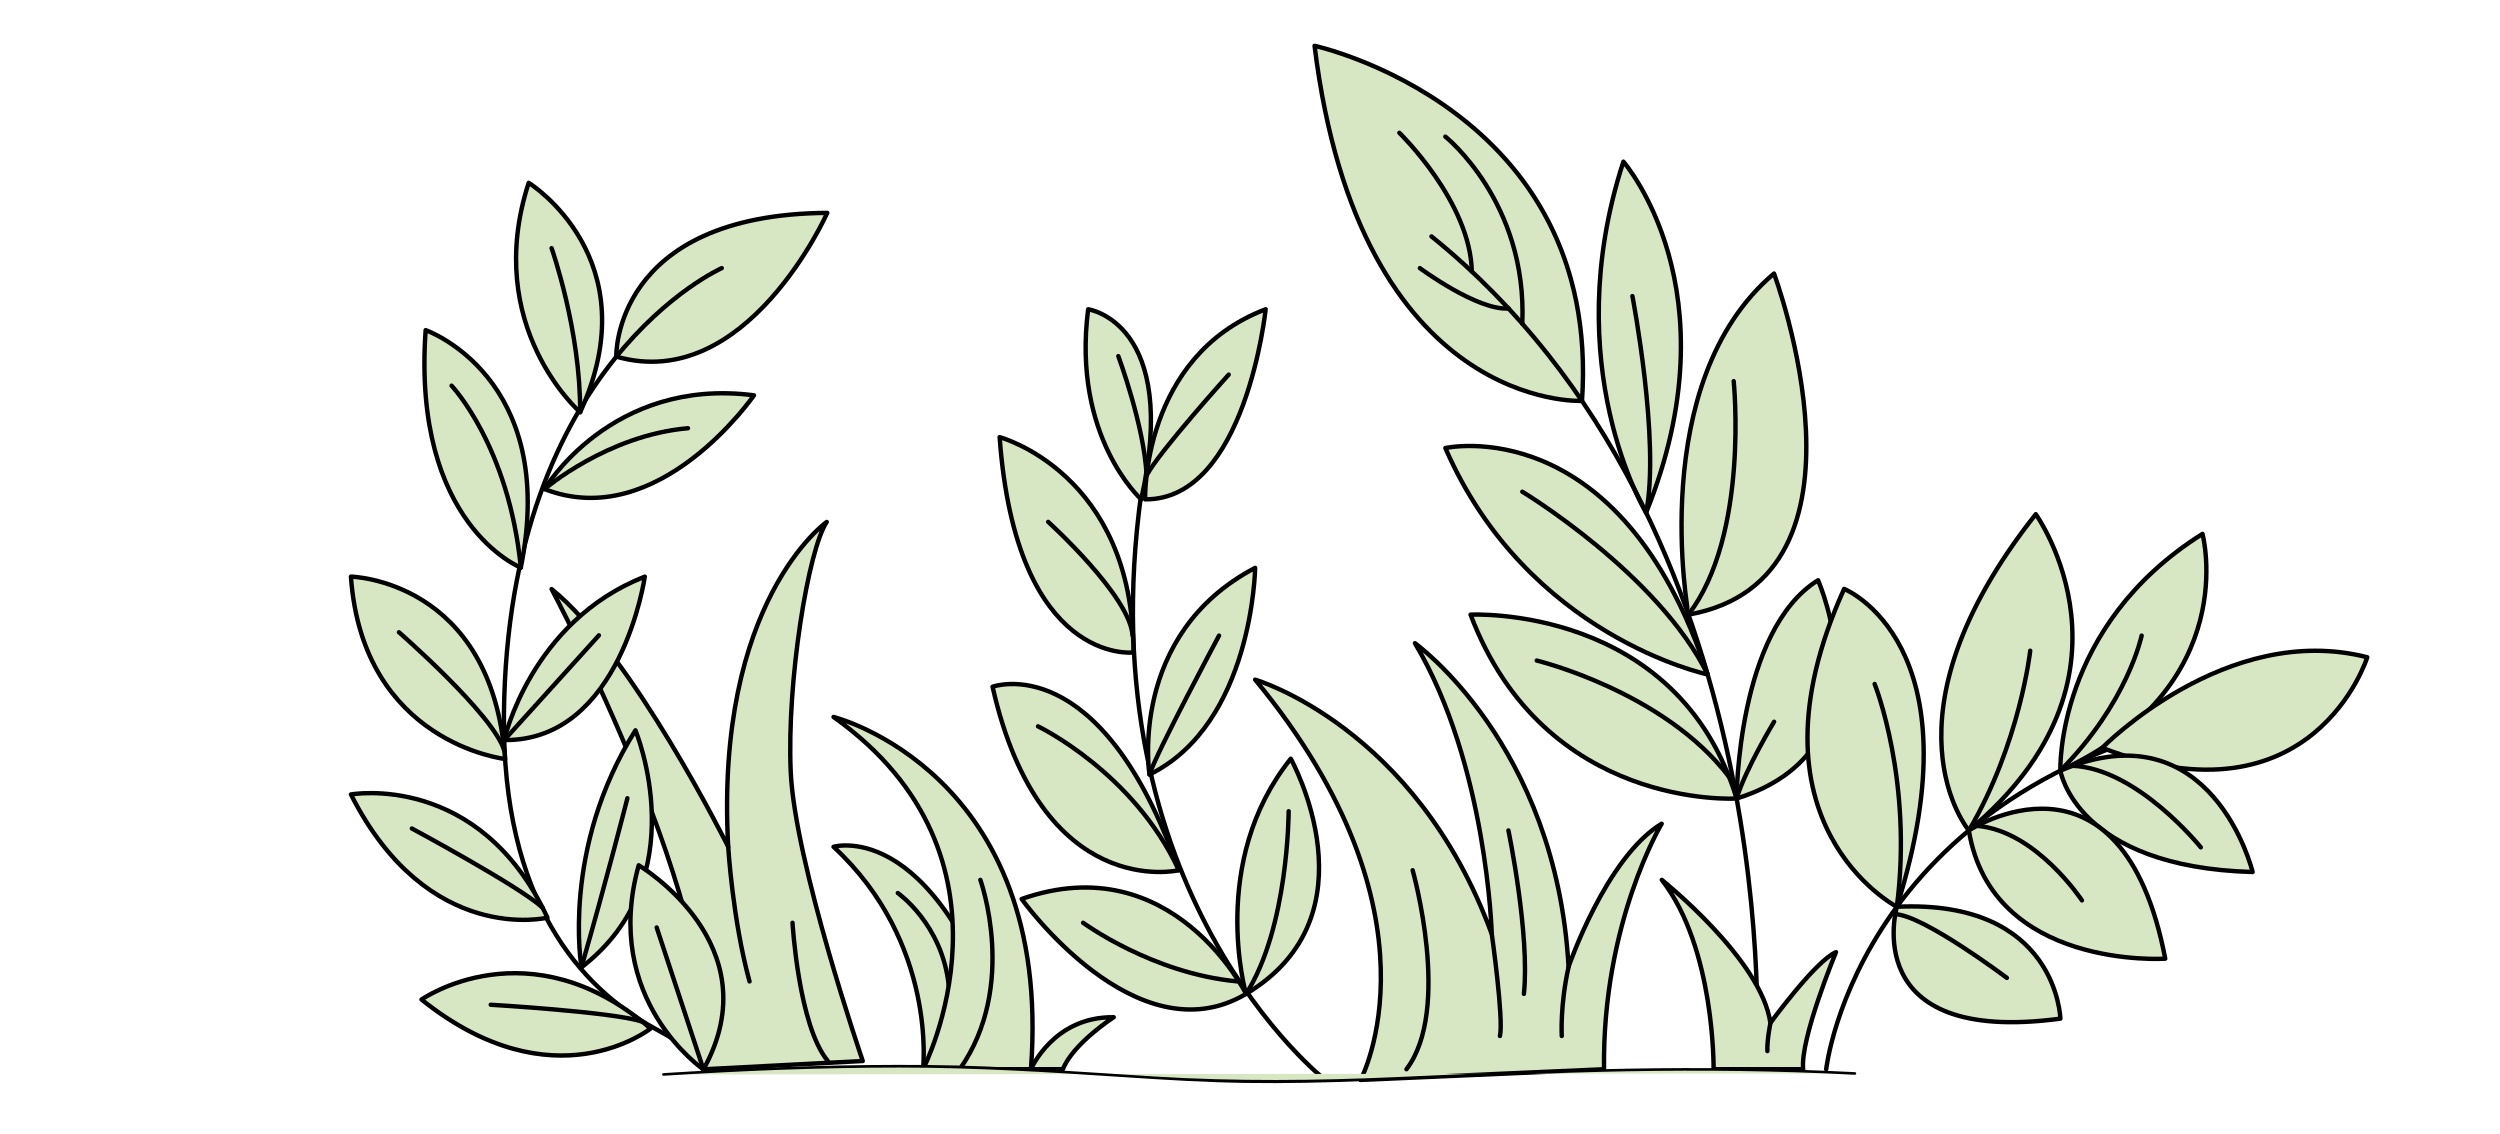
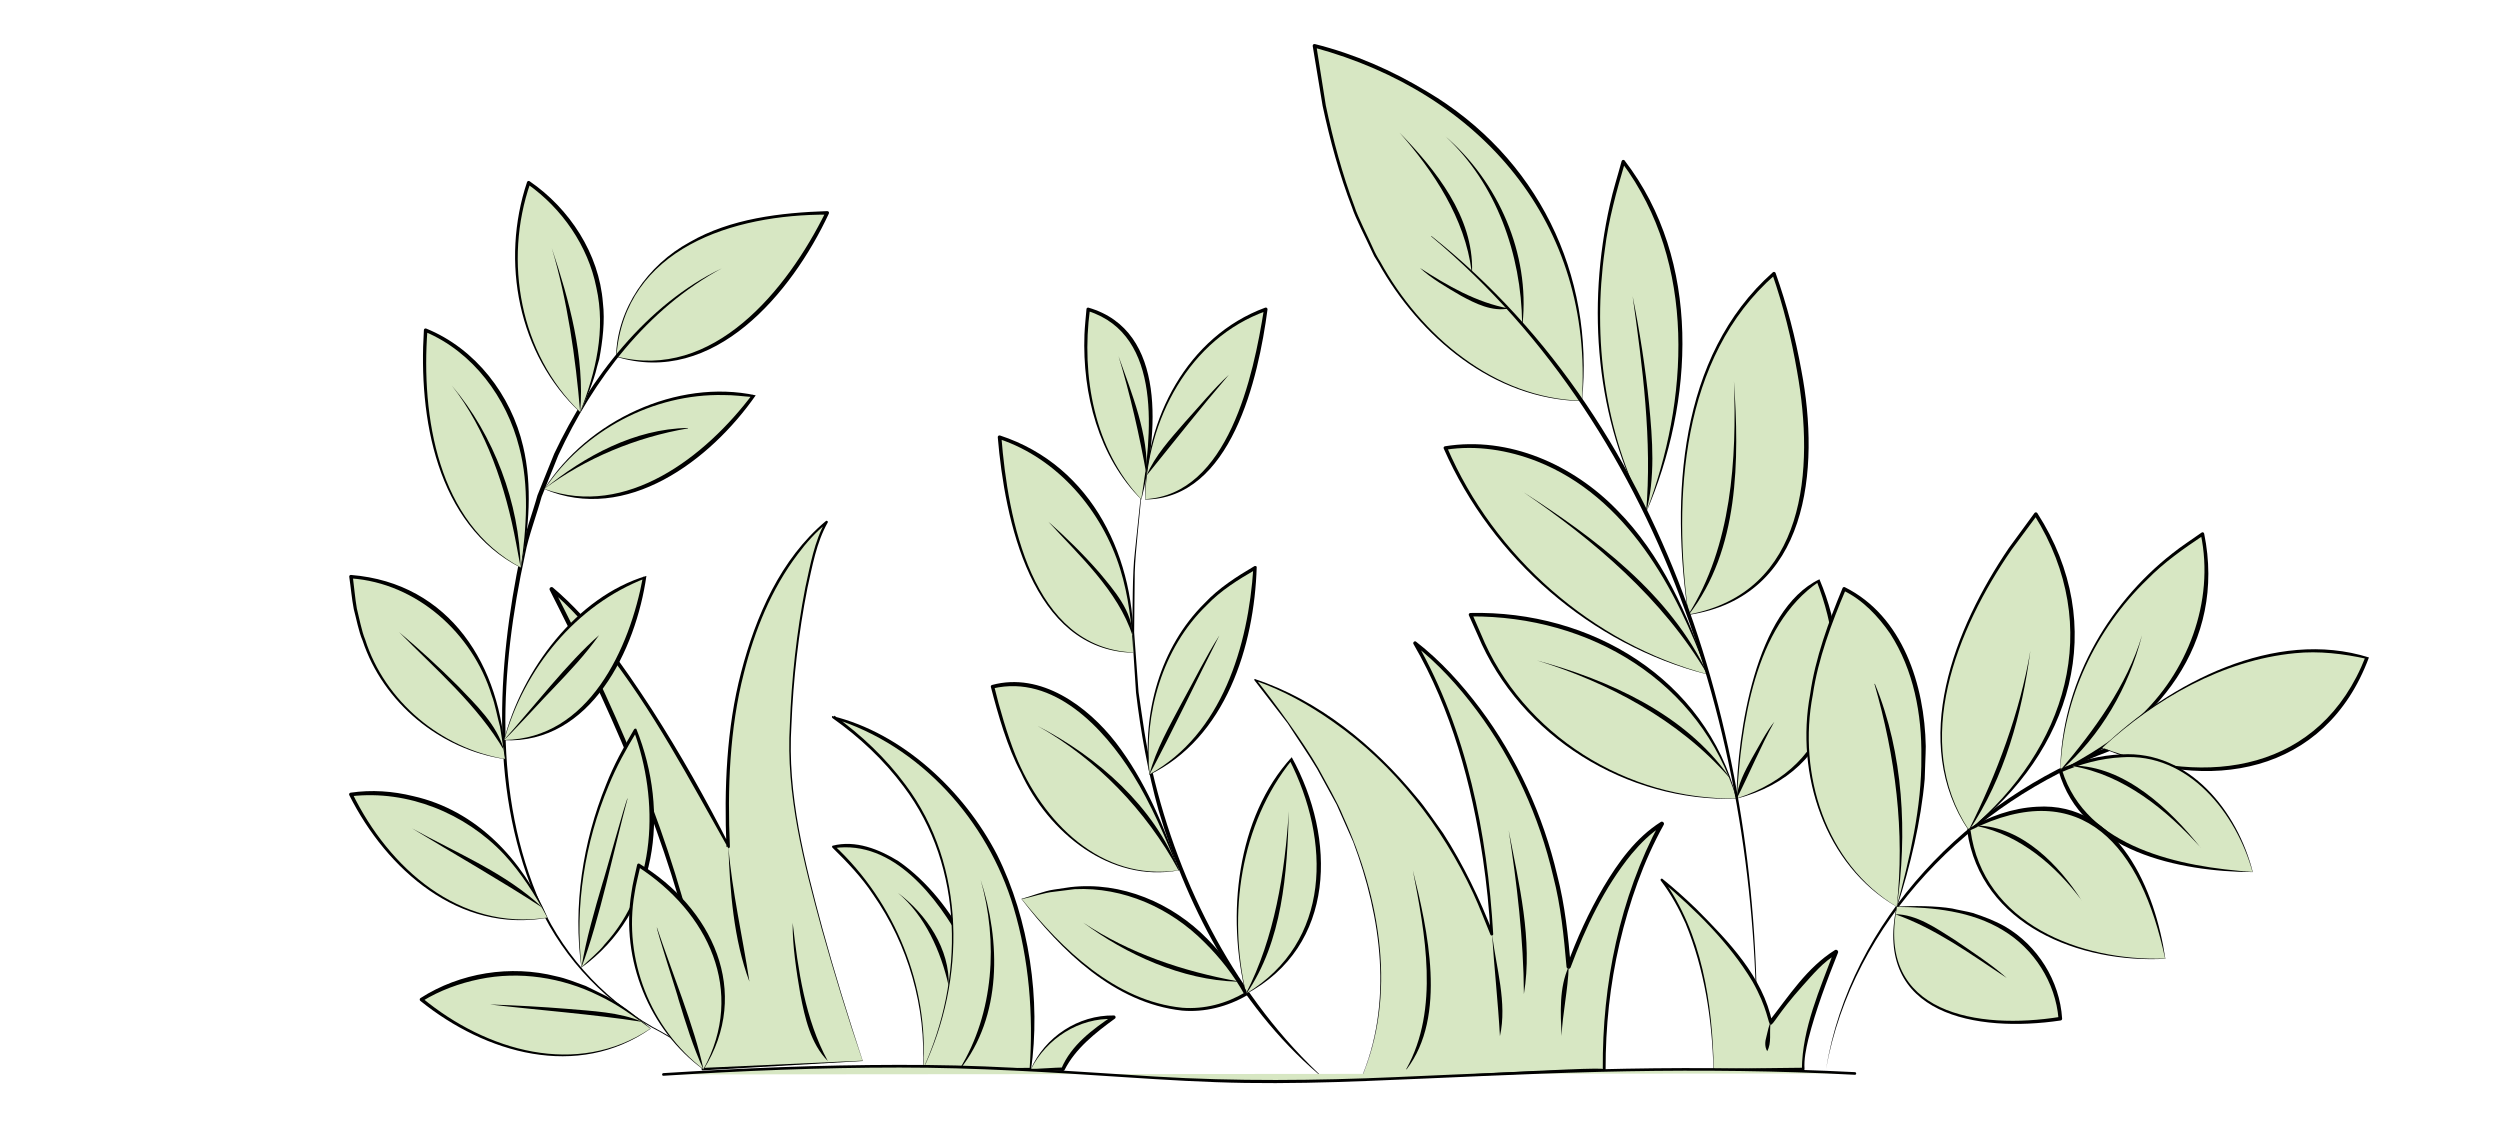
<svg xmlns="http://www.w3.org/2000/svg" id="Layer_1" data-name="Layer 1" viewBox="0 0 282.68 128.18">
  <defs>
    <style>
      .cls-1 {
-         fill: none;
-       }
- 
-       .cls-1, .cls-2 {
-         stroke: #000;
-         stroke-linecap: round;
-         stroke-linejoin: round;
-         stroke-width: .5px;
-       }
- 
-       .cls-2, .cls-3 {
        fill: #d7e7c3;
      }
    </style>
  </defs>
  <g>
-     <path class="cls-2" d="M104.37,120.9s1.64-14.27-10.12-25.15c0,0,12.38-3.68,20.4,25.15h-10.28Z" />
-     <path class="cls-2" d="M101.52,100.98s5.05,3.53,5.76,10.49" />
-     <path class="cls-2" d="M97.55,119.96s-7.68-22.41-8.14-32.68c-.46-10.28,2-25.2,4.07-28.26,0,0-12.68,8.92-11.14,36.73,0,0-10.83-21.8-19.97-29.14,0,0,19.93,37.35,17.1,54.3l18.08-.94Z" />
-     <path class="cls-2" d="M89.61,104.34s.68,11.64,3.98,15.61" />
-     <path class="cls-2" d="M69.68,40.32s-.41-16.08,23.86-16.25c0,0-9.11,20.5-23.86,16.25Z" />
-     <path class="cls-1" d="M79.47,120.9s1.96-.56-5.44-4.61c-8.39-4.6-17.28-14.45-17.05-35.56.43-39.74,24.63-50.41,24.63-50.41" />
-     <path class="cls-2" d="M65.6,46.61s-11.11-9.67-5.82-25.94c0,0,13.79,8.54,5.82,25.94Z" />
-     <path class="cls-2" d="M61.57,55.3s7.52-12.69,23.68-10.6c0,0-10.77,15.63-23.68,10.6Z" />
-     <path class="cls-2" d="M58.89,64.18s-12.33-4.85-10.76-26.85c0,0,15.09,5.27,10.76,26.85Z" />
-     <path class="cls-2" d="M57.01,83.68s2.97-13.4,15.9-18.48c0,0-2.67,18.63-15.9,18.48Z" />
-     <path class="cls-2" d="M57.11,85.82s-16.1-1.8-17.43-20.62c0,0,15.91.34,17.43,20.62Z" />
-     <path class="cls-2" d="M65.75,109.38s-2.33-13.4,6.1-26.8c0,0,6.97,16.72-6.1,26.8Z" />
-     <path class="cls-2" d="M61.9,103.76s-13.5,3.29-22.22-13.93c0,0,14.54-2.62,22.22,13.93Z" />
-     <path class="cls-2" d="M46.57,93.68s12.2,6.56,14.79,8.96" />
-     <path class="cls-2" d="M73.56,116.3s-10.94,8.7-25.9-3.28c0,0,12.15-8.53,25.9,3.28Z" />
-     <path class="cls-2" d="M55.49,113.61s13.78.81,17.11,1.9" />
-     <path class="cls-2" d="M70.94,90.26s-2.36,9.27-5.2,19.12" />
-     <path class="cls-2" d="M45.11,71.49s10.73,9.35,11.9,13.37" />
-     <line class="cls-2" x1="57.01" y1="83.68" x2="67.72" y2="71.84" />
-     <path class="cls-2" d="M51.06,43.61s6.48,6.8,7.83,20.57" />
-     <path class="cls-2" d="M61.57,55.3s7.1-6.09,16.22-6.88" />
-     <path class="cls-2" d="M62.37,28.06s3.28,9.28,3.23,18.55" />
-     <path class="cls-2" d="M82.34,95.74s.5,8.27,2.41,15.23" />
-     <path class="cls-2" d="M79.54,120.92s-11.56-7.87-7.32-23.08c0,0,15.15,8.95,7.32,23.08Z" />
-     <line class="cls-2" x1="74.25" y1="104.87" x2="79.54" y2="120.92" />
-     <path class="cls-2" d="M104.37,120.9s12.33-23.88-10.12-39.83c0,0,24.87,6.21,22.32,39.83h-12.2Z" />
-     <path class="cls-2" d="M116.57,120.9s2.54-5.97,9.36-5.88c0,0-4.58,2.95-5.75,5.88h-3.62Z" />
-     <path class="cls-2" d="M110.85,99.49s4.31,11.98-2.33,21.41" />
-     <path class="cls-1" d="M129.06,55.7c-6.34,45.28,20.79,66.41,20.79,66.41" />
-     <path class="cls-2" d="M129.04,56.46s-7.86-7.04-6-21.49c0,0,10.44,1.47,6,21.49Z" />
-     <path class="cls-2" d="M129.48,56.46s-.41-16.15,13.63-21.49c0,0-2.25,21.59-13.63,21.49Z" />
-     <path class="cls-2" d="M128.16,73.78s-13.24,1.54-15.13-24.35c0,0,15.13,4.03,15.13,24.35Z" />
-     <path class="cls-2" d="M129.97,87.58s-2.45-15.81,11.95-23.37c0,0-.24,17.62-11.95,23.37Z" />
-     <path class="cls-2" d="M133.29,98.4s-15.54,3.68-21.06-20.75c0,0,12.25-4.48,21.06,20.75Z" />
-     <path class="cls-2" d="M140.89,112.38s-4.29-14.93,5.06-26.59c0,0,9.86,17.69-5.06,26.59Z" />
-     <path class="cls-2" d="M115.52,101.65s12.95,18.11,25.38,10.73c0,0-8.32-16.73-25.38-10.73Z" />
-     <path class="cls-2" d="M126.45,40.27s2.93,7.88,3.2,13.49" />
-     <path class="cls-2" d="M138.93,42.36s-7.88,8.72-9.28,11.4" />
-     <path class="cls-2" d="M118.52,59.01s9.28,8.4,9.54,12.86" />
-     <path class="cls-2" d="M137.84,71.87s-7.07,13.2-7.86,15.7" />
-     <path class="cls-1" d="M117.37,82.13s10.84,5.2,15.92,16.27" />
-     <path class="cls-2" d="M145.71,91.73s0,13.11-4.81,20.64" />
-     <path class="cls-2" d="M122.47,104.34s7.81,5.74,17.45,6.63" />
-     <path class="cls-2" d="M153.84,122.11s10.06-18.66-11.92-45.26c0,0,18.18,5.28,26.76,28.78,0,0-.54-19.22-8.69-32.9,0,0,15.96,11.4,17.37,36.59,0,0,4.23-12.38,10.53-16.18,0,0-6.73,11.21-6.52,27.76l-27.54,1.21Z" />
-     <path class="cls-2" d="M159.73,98.4s4.46,15.75-.7,22.5" />
-     <path class="cls-2" d="M168.68,105.62s1.36,9.6.92,11.52" />
-     <path class="cls-2" d="M170.56,93.9s2.45,11.79,1.75,18.48" />
-     <path class="cls-2" d="M176.59,117.14s-.2-3.51.78-7.83" />
-     <path class="cls-1" d="M206.49,120.9s3.71-33.32,48.22-40.59" />
-     <path class="cls-2" d="M178.88,45.33s-25.14,1.25-30.24-40.15c0,0,32.51,7.08,30.24,40.15Z" />
-     <path class="cls-2" d="M190.92,69.5s-4.87-26.3,9.67-38.57c0,0,12.86,34.53-9.67,38.57Z" />
-     <path class="cls-2" d="M186.13,57.96s-10.09-16.58-2.57-39.68c0,0,12.73,14.52,2.57,39.68Z" />
-     <path class="cls-2" d="M193.08,76.26s-20.38-4.28-29.65-25.6c0,0,19.83-4.44,29.65,25.6Z" />
-     <path class="cls-2" d="M196.36,90.29s-21.7,1.38-30.08-20.79c0,0,23.39-1.19,30.08,20.79Z" />
-     <path class="cls-2" d="M196.36,90.29s.08-19.03,9.21-24.68c0,0,8.49,19.17-9.21,24.68Z" />
-     <path class="cls-2" d="M214.48,102.53s-17.99-9.36-5.96-35.94c0,0,15.34,6.13,5.96,35.94Z" />
-     <path class="cls-2" d="M222.62,93.9s-10.7-12.67,7.57-35.76c0,0,13.23,18.45-7.57,35.76Z" />
-     <path class="cls-2" d="M232.97,87.13s-.56-16.33,16.07-26.76c0,0,4.62,17.21-16.07,26.76Z" />
-     <path class="cls-2" d="M237.7,84.56s14.04-14.34,29.97-10.24c0,0-6.06,19.43-29.97,10.24Z" />
-     <path class="cls-2" d="M254.71,98.6s-4.55-18.79-21.74-11.46c0,0,1.75,10.91,21.74,11.46Z" />
-     <path class="cls-2" d="M244.83,108.4s-19.6,1.29-22.21-14.5c0,0,17.24-11.28,22.21,14.5Z" />
-     <path class="cls-2" d="M214.48,102.53s-4.53,15.73,18.49,12.65c0,0-.33-13.51-18.49-12.65Z" />
-     <path class="cls-2" d="M214.48,102.53c1.85-14.27-2.51-25.19-2.51-25.19" />
-     <path class="cls-2" d="M229.56,73.58s-1.15,10.47-6.93,20.32" />
-     <path class="cls-2" d="M242.16,71.87s-1.57,7.61-9.19,15.26" />
-     <path class="cls-2" d="M226.92,110.57s-9.45-7.1-12.62-7.2" />
-     <path class="cls-2" d="M235.41,101.81s-5.18-7.88-11.87-8.43" />
-     <path class="cls-2" d="M248.85,95.81s-7.17-8.93-14.51-9.22" />
-     <path class="cls-2" d="M173.76,74.69s14.41,3.49,21.76,13.17" />
-     <path class="cls-2" d="M200.6,81.61s-3.25,5.38-4.24,8.69" />
-     <path class="cls-2" d="M172.13,55.6s15.36,9.27,20.95,20.65" />
-     <path class="cls-2" d="M196.03,43.1s1.79,17.38-5.12,26.4" />
-     <path class="cls-2" d="M184.58,33.48s3.16,16.42,1.55,24.48" />
-     <path class="cls-2" d="M158.23,15.02s8.04,7.8,8.19,15.68" />
-     <path class="cls-2" d="M163.43,15.45s9.29,7.39,8.7,21.15" />
-     <path class="cls-2" d="M160.55,30.32s6.49,4.81,10.03,4.56" />
-     <path class="cls-1" d="M198.62,119.93s3.78-60.43-36.76-93.2" />
-     <path class="cls-2" d="M193.76,120.9s.16-13.72-5.86-21.41c0,0,11.3,9,12.28,16.18,0,0,5.07-6.99,7.42-8.01,0,0-4.08,9.81-3.71,13.24h-10.14Z" />
-     <path class="cls-2" d="M200.19,115.67s-.4,1.89-.35,3.18" />
+     <g>
+       <path class="cls-1" d="M104.37,120.9s1.64-14.27-10.12-25.15c0,0,12.38-3.68,20.4,25.15h-10.28Z" />
+       <path d="M104.35,120.91c.39-6.99-1.64-14.08-5.65-19.8-1.29-1.94-2.91-3.63-4.56-5.25-.07-.06-.08-.17-.01-.23,2.61-.68,5.28.4,7.47,1.75,3.32,2.31,5.86,5.64,7.75,9.17,2.45,4.34,4.12,9.51,5.48,14.3.03.11-.05.22-.16.22-3.47-.02-6.93-.1-10.3-.15h0ZM104.39,120.88l10.26-.15-.16.22-1.33-4.16c-1.18-3.38-2.52-6.86-4.26-10-2.88-5.28-7.86-11.85-14.61-10.89,0,0,.06-.28.06-.28,6.85,6.38,10.73,15.91,10.03,25.26h0Z" />
+     </g>
+     <g>
+       <path class="cls-1" d="M101.52,100.98s5.05,3.53,5.76,10.49" />
+       <path d="M101.53,100.96c3.24,2.41,5.9,6.39,5.74,10.53-.88-3.94-2.69-7.96-5.74-10.53h0Z" />
+     </g>
+     <g>
+       <path class="cls-1" d="M97.55,119.96s-7.68-22.41-8.14-32.68c-.46-10.28,2-25.2,4.07-28.26,0,0-12.68,8.92-11.14,36.73,0,0-10.83-21.8-19.97-29.14,0,0,19.93,37.35,17.1,54.3l18.08-.94Z" />
+       <path d="M97.53,119.94c-1.68-4.89-3.21-9.9-4.62-14.91-2.04-7.52-4.07-15.22-3.6-23.08.19-5.21.76-10.41,1.75-15.53.57-2.55,1-5.17,2.3-7.49,0,0,.19.19.19.19-1.28,1-2.38,2.25-3.36,3.56-2.98,3.95-4.87,8.63-6.07,13.4-1.63,6.3-1.88,13.15-1.59,19.64,0,.11-.08.2-.18.2-4.33-7.67-8.56-15.74-14.1-22.73-1.83-2.31-3.75-4.57-6.03-6.43l.35-.29c6.56,12.8,12.55,26.06,15.92,40.1,1.03,4.67,1.85,9.52,1.11,14.33l-.14-.15,18.07-.82h0ZM97.57,119.97l-18.1,1.06c-.07,0-.13-.05-.14-.12.69-4.75-.14-9.58-1.2-14.23-3.48-13.95-9.48-27.18-15.97-39.96-.11-.21.16-.45.35-.29,4.56,3.86,7.95,8.84,11.2,13.79,3.2,4.99,6.12,10.15,8.8,15.44,0,0-.37.1-.37.1-.27-6.54,0-13.4,1.66-19.74,1.66-6.35,4.45-12.81,9.59-17.11.12-.09.29.07.19.19-1.26,2.23-1.72,4.89-2.28,7.38-1.01,5.1-1.6,10.29-1.81,15.49-.5,7.85,1.5,15.52,3.51,23.04,1.38,5.03,2.91,9.98,4.56,14.97h0Z" />
+     </g>
+     <g>
+       <path class="cls-1" d="M89.61,104.34s.68,11.64,3.98,15.61" />
+       <path d="M89.63,104.34c.61,5.33,1.39,10.89,3.97,15.63-1.94-1.95-2.59-4.89-3.1-7.52-.45-2.63-.91-5.59-.87-8.11h0Z" />
+     </g>
+     <g>
+       <path class="cls-1" d="M69.68,40.32s-.41-16.08,23.86-16.25c0,0-9.11,20.5-23.86,16.25Z" />
+       <path d="M69.66,40.33c.11-5.46,3.61-10.39,8.32-12.95,4.63-2.68,10.29-3.33,15.55-3.51.15-.01.26.15.19.28-4.18,8.96-13.02,19.61-24.06,16.18h0ZM69.7,40.3c10.94,2.85,19.34-7.57,23.65-16.31,0,0,.19.28.19.28-10.56-.04-22.91,3.76-23.84,16.03h0Z" />
+     </g>
+     <path d="M79.46,120.87c1.18-.91-3.9-3.63-4.67-4.1-6.05-3.1-10.96-8.2-13.84-14.36-5.61-12.44-4.8-26.83-2.05-39.89.35-1.96,1.34-4.57,1.87-6.51.4-.96,1.5-3.77,1.9-4.72,4.04-8.53,10.43-16.87,18.95-20.95-8.45,4.57-14.52,12.57-18.5,21.16-.38.95-1.49,3.68-1.88,4.68-.53,1.95-1.5,4.51-1.86,6.46-2.83,12.96-3.71,27.27,1.8,39.67,2.83,6.14,7.67,11.25,13.67,14.38.9.51,6.08,3.49,4.62,4.18h0Z" />
+     <g>
+       <path class="cls-1" d="M65.6,46.61s-11.11-9.67-5.82-25.94c0,0,13.79,8.54,5.82,25.94Z" />
+       <path d="M65.6,46.63c-7.03-6.53-9-17.09-6.01-26.03.03-.13.19-.18.29-.11,4.54,3.11,7.86,8.21,8.29,13.73.25,2.08-.03,4.33-.41,6.38l-.25.88c-.39,1.72-1.23,3.57-1.91,5.14h0ZM65.59,46.58c1.79-4.48,2.91-9.3,1.84-14.07-.93-4.69-3.88-8.94-7.76-11.68,0,0,.29-.11.29-.11-3.06,8.81-1.16,19.27,5.63,25.86h0Z" />
+     </g>
+     <g>
+       <path class="cls-1" d="M61.57,55.3s7.52-12.69,23.68-10.6c0,0-10.77,15.63-23.68,10.6Z" />
+       <path d="M61.54,55.3c4.89-7.75,15.03-12.51,23.91-10.6-5.12,7.35-14.63,14.55-23.91,10.6h0ZM61.59,55.29c9.24,3.33,18.19-3.66,23.49-10.7,0,0,.14.31.14.31-1.13-.07-2.26-.24-3.39-.23-7.97-.18-15.81,4.01-20.24,10.62h0Z" />
+     </g>
+     <g>
+       <path class="cls-1" d="M58.89,64.18s-12.33-4.85-10.76-26.85c0,0,15.09,5.27,10.76,26.85Z" />
+       <path d="M58.9,64.2c-9.61-4.89-11.59-17.09-10.97-26.88,0-.13.14-.22.26-.17,5.59,2.27,9.61,7.52,10.96,13.32,1.05,4.42.69,9.3-.25,13.73h0ZM58.88,64.16c.66-4.42.98-9.23-.17-13.58-1.41-5.61-5.24-10.79-10.64-13.06,0,0,.26-.17.26-.17-.72,9.7,1.15,21.79,10.55,26.81h0Z" />
+     </g>
+     <g>
+       <path class="cls-1" d="M57.01,83.68s2.97-13.4,15.9-18.48c0,0-2.67,18.63-15.9,18.48Z" />
+       <path d="M56.99,83.7c2-7.93,8.22-16.24,16.1-18.58-1.18,8.34-6.29,19.03-16.1,18.58h0ZM57.03,83.67c9.54-.14,14.19-10.34,15.68-18.49,0,0,.27.21.27.21-7.88,3.04-13.71,10.23-15.95,18.28h0Z" />
+     </g>
+     <g>
+       <path class="cls-1" d="M57.11,85.82s-16.1-1.8-17.43-20.62c0,0,15.91.34,17.43,20.62Z" />
+       <path d="M57.13,85.84c-7.34-1.06-13.82-6.38-16.14-13.43-.42-.95-.72-2.54-.99-3.54-.23-1.2-.33-2.43-.51-3.65-.02-.12.08-.22.2-.21,11.22.91,17.03,10.34,17.45,20.83h0ZM57.1,85.8l-.56-3.63c-.31-1.06-.55-2.55-.95-3.56-2.16-7.01-8.46-12.68-15.9-13.21,0,0,.2-.21.2-.21.16,1.2.25,2.41.46,3.61.26,1.01.54,2.56.94,3.51,2.22,7,8.6,12.3,15.8,13.5h0Z" />
+     </g>
+     <g>
+       <path class="cls-1" d="M65.75,109.38s-2.33-13.4,6.1-26.8c0,0,6.97,16.72-6.1,26.8Z" />
+       <path d="M65.74,109.41c-.96-6.98.15-14.15,2.78-20.66.85-2.19,1.98-4.25,3.17-6.27.05-.09.17-.12.26-.07,3.8,9.46,2.47,20.73-6.21,27h0ZM65.76,109.36c.77-.78,1.94-1.69,2.6-2.57,5.91-6.43,6.17-16.25,3.31-24.14,0,0,.35.03.35.03-1.2,1.99-2.34,4.02-3.21,6.18-2.68,6.41-3.83,13.58-3.05,20.49h0Z" />
+     </g>
+     <g>
+       <path class="cls-1" d="M61.9,103.76s-13.5,3.29-22.22-13.93c0,0,14.54-2.62,22.22,13.93Z" />
+       <path d="M61.92,103.77c-10,1.8-18.19-5.43-22.42-13.85-.07-.11,0-.27.14-.29,2.37-.35,4.77-.18,7.08.39,7.17,1.61,12.37,7.19,15.2,13.75h0ZM61.88,103.75c-1.36-2.57-2.95-5.06-4.92-7.18-4.37-4.63-10.87-7.26-17.24-6.54,0,0,.14-.29.14-.29,4.09,8.38,12.12,15.57,22.02,14.01h0Z" />
+     </g>
+     <g>
+       <path class="cls-1" d="M46.57,93.68s12.2,6.56,14.79,8.96" />
+       <path d="M46.58,93.66c5.01,2.79,10.62,5.03,14.79,9-4.7-3.07-10.11-6.15-14.79-9h0Z" />
+     </g>
+     <g>
+       <path class="cls-1" d="M73.56,116.3s-10.94,8.7-25.9-3.28c0,0,12.15-8.53,25.9,3.28Z" />
+       <path d="M73.59,116.3c-8.3,5.83-18.72,2.79-26.05-3.12-.11-.07-.11-.25,0-.32,4.48-2.88,10.2-3.78,15.34-2.47,1.12.23,2.29.71,3.36,1.1.5.26,1.89.91,2.37,1.17,0,0,.74.47.74.47,1.47.84,2.96,2.11,4.23,3.16h0ZM73.54,116.3c-1.81-1.35-3.82-2.8-5.86-3.74-4.13-2.04-8.95-2.79-13.49-1.84-2.25.46-4.47,1.28-6.42,2.47v-.32c7.2,5.94,17.46,9.01,25.76,3.44h0Z" />
+     </g>
+     <g>
+       <path class="cls-1" d="M55.49,113.61s13.78.81,17.11,1.9" />
+       <path d="M55.49,113.58c2.87.1,5.74.26,8.61.49,2.8.25,6.01.37,8.49,1.47-5.54-.86-11.69-1.32-17.1-1.95h0Z" />
+     </g>
+     <g>
+       <path class="cls-1" d="M70.94,90.26s-2.36,9.27-5.2,19.12" />
+       <path d="M70.97,90.27c-1.52,5.64-3.19,13.76-5.23,19.14.54-3.25,1.48-6.46,2.41-9.63.05.01,2.72-9.69,2.81-9.5h0Z" />
+     </g>
+     <g>
+       <path class="cls-1" d="M45.11,71.49s10.73,9.35,11.9,13.37" />
+       <path d="M45.12,71.47c2.3,1.93,4.52,3.96,6.65,6.09,2.04,2.14,4.46,4.39,5.24,7.32-2.98-5.13-7.86-9.3-11.89-13.41h0Z" />
+     </g>
+     <g>
+       <line class="cls-1" x1="57.01" y1="83.68" x2="67.72" y2="71.84" />
+       <path d="M56.99,83.66c3.16-3.5,7.25-8.81,10.75-11.84-1.52,2.17-3.39,4.14-5.23,6.07-.03-.03-5.53,5.98-5.53,5.77h0Z" />
+     </g>
+     <g>
+       <path class="cls-1" d="M51.06,43.61s6.48,6.8,7.83,20.57" />
+       <path d="M51.08,43.59c4.78,5.62,7.66,13.36,7.79,20.59,0,0-.51-2.74-.51-2.74-1.18-6.32-3.34-12.85-7.28-17.85h0Z" />
+     </g>
+     <g>
+       <path class="cls-1" d="M61.57,55.3s7.1-6.09,16.22-6.88" />
+       <path d="M61.55,55.28c4.57-3.72,10.21-6.79,16.23-6.89.03,0,.03.05,0,.05-5.83.99-11.6,3.39-16.23,6.84h0Z" />
+     </g>
+     <g>
+       <path class="cls-1" d="M62.37,28.06s3.28,9.28,3.23,18.55" />
+       <path d="M62.39,28.05c1.98,5.93,3.74,12.3,3.21,18.58-.51-6.22-1.46-12.71-3.21-18.58h0Z" />
+     </g>
+     <g>
+       <path class="cls-1" d="M82.34,95.74s.5,8.27,2.41,15.23" />
+       <path d="M82.36,95.74c.41,5.06,1.63,10.28,2.38,15.26-1.79-4.76-2.21-10.34-2.38-15.26h0Z" />
+     </g>
+     <g>
+       <path class="cls-1" d="M79.54,120.92s-11.56-7.87-7.32-23.08c0,0,15.15,8.95,7.32,23.08Z" />
+       <path d="M79.55,120.95c-6.18-4.5-9.37-12.46-8.16-19.98.14-1.07.43-2.12.65-3.18.02-.1.12-.17.22-.15,8.24,4.99,12.81,14.5,7.29,23.3h0ZM79.54,120.9c4.84-8.85.51-17.76-7.41-22.89,0,0,.29-.12.29-.12-.22,1.04-.52,2.07-.67,3.13-1.29,7.41,1.81,15.32,7.79,19.88h0Z" />
+     </g>
+     <g>
+       <line class="cls-1" x1="74.25" y1="104.87" x2="79.54" y2="120.92" />
+       <path d="M74.28,104.87c1.57,4.73,4.27,11.28,5.27,16.08-1.18-2.55-2.02-5.29-2.84-7.98.05-.01-2.61-8.2-2.43-8.1h0Z" />
+     </g>
+     <g>
+       <path class="cls-1" d="M104.37,120.9s12.33-23.88-10.12-39.83c0,0,24.87,6.21,22.32,39.83h-12.2Z" />
+       <path d="M104.35,120.91c4.68-10.13,4.72-22.85-2.18-31.98-2.23-2.99-4.98-5.57-8.02-7.72-.08-.05-.11-.17-.05-.25,7.95,1.93,14.92,8.48,18.65,15.71,3.64,7.29,4.96,16.47,3.82,24.38,0,0-12.22-.14-12.22-.14h0ZM104.39,120.88l12.18-.14-.15.14c.44-6.15-.05-12.38-1.82-18.3-2.92-9.79-10.53-18.32-20.4-21.35,0,0,.15-.31.15-.31,3.05,2.19,5.82,4.81,8.05,7.84,6.87,9.17,6.8,22.05,1.99,32.12h0Z" />
+     </g>
+     <g>
+       <path class="cls-1" d="M116.57,120.9s2.54-5.97,9.36-5.88c0,0-4.58,2.95-5.75,5.88h-3.62Z" />
+       <path d="M116.55,120.91c1.6-3.67,5.38-6.15,9.39-6.09.19-.01.28.25.12.36-2.17,1.58-4.47,3.38-5.69,5.81-.03.07-.1.11-.18.11-1.27-.03-2.5-.13-3.64-.18h0ZM116.59,120.88c1.28-.05,2.45-.15,3.6-.18l-.18.12c1.13-2.66,3.51-4.41,5.82-5.97,0,0,.1.37.1.37-3.9-.17-7.61,2.21-9.34,5.66h0Z" />
+     </g>
+     <g>
+       <path class="cls-1" d="M110.85,99.49s4.31,11.98-2.33,21.41" />
+       <path d="M110.88,99.48c2.28,6.96,2.42,15.46-2.34,21.43-.02.02-.06,0-.04-.03,3.92-6.36,4.36-14.46,2.38-21.4h0Z" />
+     </g>
+     <path d="M129.08,55.7c-.2,2.65-.69,6.41-.77,9.02-.02,1.54-.05,5.3-.07,6.79.1,1.41.39,5.3.5,6.76.44,2.93.81,6.03,1.55,8.9,3.05,13.1,9.59,25.77,19.56,34.92-9.25-7.53-15.48-18.97-18.84-30.44-1.21-4.36-2.03-8.87-2.56-13.35-.1-1.47-.35-5.36-.44-6.79.1-2.57,0-6.5.31-9.06.15-1.5.55-5.23.71-6.76,0-.03.05-.03.05,0h0Z" />
+     <g>
+       <path class="cls-1" d="M129.04,56.46s-7.86-7.04-6-21.49c0,0,10.44,1.47,6,21.49Z" />
+       <path d="M129.05,56.48c-4.85-4.84-6.67-11.96-6.43-18.64.04-.96.15-1.93.23-2.89,0-.1.1-.18.2-.17,9.03,2.59,7.8,14.52,6.01,21.71h0ZM129.04,56.44c1.17-7.02,2.52-18.56-6.02-21.27,0,0,.22-.17.22-.17-1,7.49.48,15.8,5.8,21.44h0Z" />
+     </g>
+     <g>
+       <path class="cls-1" d="M129.48,56.46s-.41-16.15,13.63-21.49c0,0-2.25,21.59-13.63,21.49Z" />
+       <path d="M129.47,56.48c-.06-9.06,4.78-18.45,13.58-21.69.13-.06.29.05.27.2-1.03,7.74-4.07,21.43-13.85,21.49h0ZM129.5,56.44c9.39-.54,12.23-13.94,13.42-21.49,0,0,.27.21.27.21-8.73,3.1-13.56,12.37-13.69,21.28h0Z" />
+     </g>
+     <g>
+       <path class="cls-1" d="M128.16,73.78s-13.24,1.54-15.13-24.35c0,0,15.13,4.03,15.13,24.35Z" />
+       <path d="M128.17,73.8c-11.58-.21-14.57-15.14-15.35-24.35-.02-.14.12-.25.25-.21,10.53,3.45,15.45,14.05,15.09,24.56h0ZM128.14,73.77c-.16-3.16-.53-6.38-1.47-9.4-2.04-6.6-7.04-12.51-13.69-14.73l.25-.21c.73,9.2,3.41,23.84,14.91,24.34h0Z" />
+     </g>
+     <g>
+       <path class="cls-1" d="M129.97,87.58s-2.45-15.81,11.95-23.37c0,0-.24,17.62-11.95,23.37Z" />
+       <path d="M129.96,87.6c-.84-6.94,1.22-14.41,6.24-19.39,1.61-1.72,3.61-3,5.63-4.19.09-.05.21-.02.27.07-.27,8.95-3.5,19.36-12.13,23.51h0ZM129.98,87.55c8.2-4.54,11.17-14.54,11.74-23.35,0,0,.3.18.3.18-2,1.15-3.98,2.38-5.58,4.06-5.02,4.85-7.12,12.26-6.45,19.11h0Z" />
+     </g>
+     <g>
+       <path class="cls-1" d="M133.29,98.4s-15.54,3.68-21.06-20.75c0,0,12.25-4.48,21.06,20.75Z" />
+       <path d="M133.31,98.41c-7.8,1.45-14.79-4.31-17.88-11.06-1.52-2.84-2.58-6.54-3.39-9.67-.03-.1.03-.2.13-.23,5.52-1.49,10.79,2.38,14.01,6.53,3.24,4.21,5.45,9.39,7.14,14.42h0ZM133.26,98.39c-1.44-3.6-3.13-7.55-5.18-10.83-3.31-5.28-8.95-11.3-15.79-9.72,0,0,.13-.23.13-.23.56,2.36,1.51,5.56,2.4,7.78,3.03,7.53,9.7,14.34,18.44,13.01h0Z" />
+     </g>
+     <g>
+       <path class="cls-1" d="M140.89,112.38s-4.29-14.93,5.06-26.59c0,0,9.86,17.69-5.06,26.59Z" />
+       <path d="M140.88,112.4c-2.22-8.84-1.07-20,5.18-26.78,5.03,9.14,5.06,21.35-5.18,26.78h0ZM140.9,112.35c9.69-5.87,9.55-17.3,4.88-26.47,0,0,.32.03.32.03-5.89,7.31-7.28,17.46-5.2,26.44h0Z" />
+     </g>
+     <g>
+       <path class="cls-1" d="M115.52,101.65s12.95,18.11,25.38,10.73c0,0-8.32-16.73-25.38-10.73Z" />
+       <path d="M115.54,101.66c4.55,5.67,10.57,11.53,18.15,12.29,2.49.19,4.97-.47,7.11-1.74,0,0-.08.26-.08.26-1.19-2.18-2.76-4.17-4.53-5.92-3.85-3.89-9.18-6.27-14.67-6.01-.33.04-1.97.25-2.33.29-1.1.1-2.56.61-3.65.84h0ZM115.49,101.64c1.1-.29,2.56-.9,3.66-1.05,0,0,1.88-.28,1.88-.28,5.75-.67,11.51,1.78,15.51,5.88,1.78,1.81,3.33,3.84,4.53,6.1.05.09.01.21-.08.26-2.21,1.28-4.78,1.94-7.33,1.72-7.69-.85-13.65-6.77-18.17-12.63h0Z" />
+     </g>
+     <g>
+       <path class="cls-1" d="M126.45,40.27s2.93,7.88,3.2,13.49" />
+       <path d="M126.47,40.26c1.54,4.32,3.42,8.88,3.18,13.52-.79-4.51-1.88-9.26-3.18-13.52h0Z" />
+     </g>
+     <g>
+       <path class="cls-1" d="M138.93,42.36s-7.88,8.72-9.28,11.4" />
+       <path d="M138.95,42.38c-3.19,3.73-6.24,7.61-9.31,11.4.96-2.27,2.7-4.15,4.3-6,1.62-1.78,3.34-3.87,5.01-5.4h0Z" />
+     </g>
+     <g>
+       <path class="cls-1" d="M118.52,59.01s9.28,8.4,9.54,12.86" />
+       <path d="M118.54,58.99c2.04,1.79,3.97,3.7,5.76,5.75,1.69,2.03,3.76,4.39,3.76,7.15-1.61-5.07-6.11-9.15-9.52-12.9h0Z" />
+     </g>
+     <g>
+       <path class="cls-1" d="M137.84,71.87s-7.07,13.2-7.86,15.7" />
+       <path d="M137.86,71.89c-2.35,4.62-5.5,11.23-7.9,15.71.74-2.83,2.25-5.45,3.62-8.04,1.4-2.52,2.8-5.37,4.28-7.68h0Z" />
+     </g>
+     <path d="M117.38,82.11c6.79,3.53,13.06,9.04,15.93,16.28.01.03-.03.05-.05.02-3.64-6.76-9.31-12.6-15.89-16.3h0Z" />
+     <g>
+       <path class="cls-1" d="M145.71,91.73s0,13.11-4.81,20.64" />
+       <path d="M145.73,91.73c-.18,7.03-.71,14.69-4.82,20.66-.02.02-.06,0-.04-.03,3.27-6.33,4.42-13.74,4.86-20.63h0Z" />
+     </g>
+     <g>
+       <path class="cls-1" d="M122.47,104.34s7.81,5.74,17.45,6.63" />
+       <path d="M122.48,104.32c5.23,3.49,11.28,5.5,17.43,6.63.03,0,.03.05,0,.05-6.26-.17-12.59-3.09-17.43-6.68h0Z" />
+     </g>
+     <g>
+       <path class="cls-1" d="M153.84,122.11s10.06-18.66-11.92-45.26c0,0,18.18,5.28,26.76,28.78,0,0-.54-19.22-8.69-32.9,0,0,15.96,11.4,17.37,36.59,0,0,4.23-12.38,10.53-16.18,0,0-6.73,11.21-6.52,27.76l-27.54,1.21Z" />
+       <path d="M153.82,122.12c3.75-8.58,2.38-18.42-.82-26.94-.4-.91-1.48-3.32-1.87-4.21-.49-.88-1.71-3.14-2.21-4.04-1.05-1.75-2.23-3.43-3.33-5.15l-3.75-4.86s-.03-.12.01-.15c7.24,2.38,13.5,7.51,18.31,13.36.94,1.06,2.18,2.93,3.02,4.09,2.27,3.52,4.16,7.46,5.66,11.35,0,0-.31.06-.31.06-.13-2.85-.44-5.69-.85-8.52-1.28-8.44-3.54-16.86-7.85-24.28-.12-.17.12-.42.29-.27,2.78,2.16,5.13,4.76,7.23,7.55,4.17,5.57,7.14,12.09,8.73,18.86.88,3.38,1.23,6.86,1.54,10.33,0,0-.46-.06-.46-.06,1.12-3.09,2.48-6.09,4.14-8.92,1.68-2.82,3.66-5.59,6.49-7.38.19-.13.46.12.33.32-2.31,4.16-3.9,8.76-4.99,13.4-1.09,4.67-1.59,9.45-1.58,14.24,0,.08-.07.15-.15.15l-27.57,1.08h0ZM153.86,122.1c-.07.1,28.18-1.62,27.37-1.2-.07-9.61,1.9-19.37,6.46-27.89,0,0,.33.33.33.33-1.36.85-2.51,2-3.54,3.23-3.07,3.77-5.2,8.28-6.89,12.82-.04.12-.18.19-.3.14-.09-.03-.15-.12-.16-.21-.3-3.44-.64-6.9-1.51-10.25-1.56-6.72-4.5-13.19-8.62-18.71-2.06-2.76-4.41-5.36-7.12-7.47l.29-.27c5.7,10,8,21.61,8.67,33,.01.17-.25.23-.31.07-.65-1.56-1.24-3.15-1.95-4.68-3.55-7.61-8.9-14.52-15.8-19.36-2.75-1.94-5.72-3.62-8.9-4.7l.11-.17c2.29,2.89,5.25,6.93,7.07,10.07.83,1.56,2.18,3.85,2.82,5.47,4.18,9.14,6.16,20.32,1.97,29.79h0Z" />
+     </g>
+     <g>
+       <path class="cls-1" d="M159.73,98.4s4.46,15.75-.7,22.5" />
+       <path d="M159.75,98.39c1.68,6.78,3.89,16.52-.7,22.52-.02.02-.06,0-.04-.03,3.79-6.81,2.11-15.37.74-22.49h0Z" />
+     </g>
+     <g>
+       <path class="cls-1" d="M168.68,105.62s1.36,9.6.92,11.52" />
+       <path d="M168.71,105.62c.46,3.78,1.73,7.78.89,11.54-.21-3.79-.66-7.88-.89-11.54h0Z" />
+     </g>
+     <g>
+       <path class="cls-1" d="M170.56,93.9s2.45,11.79,1.75,18.48" />
+       <path d="M170.59,93.89c1.15,6.04,2.74,12.38,1.72,18.51-.03-6.14-.8-12.57-1.72-18.51h0Z" />
+     </g>
+     <g>
+       <path class="cls-1" d="M176.59,117.14s-.2-3.51.78-7.83" />
+       <path d="M176.57,117.14c-.12-2.59-.29-5.46.81-7.85-.08,2.58-.71,5.38-.81,7.85h0Z" />
+     </g>
+     <path d="M206.47,120.89c2.76-16.91,16.22-30.54,31.92-36.44,5.27-1.97,10.8-3.47,16.34-4.15-5.48,1.11-10.99,2.46-16.16,4.61-15.68,5.81-29.09,19.35-32.1,35.98h0Z" />
+     <g>
+       <path class="cls-1" d="M178.88,45.33s-25.14,1.25-30.24-40.15c0,0,32.51,7.08,30.24,40.15Z" />
+       <path d="M178.89,45.35c-9.99-.15-18.38-7.27-23.06-15.66,0,0-.45-.73-.45-.73l-.37-.78c-.49-1.09-1.78-3.59-2.12-4.69-1.44-3.73-2.5-7.61-3.34-11.52,0,0-1.12-6.77-1.12-6.77-.02-.13.11-.26.24-.22,4.48,1.12,8.73,2.98,12.67,5.36,12.48,7.38,18.97,20.62,17.54,35h0ZM178.86,45.31c1.36-20.06-11.39-34.8-30.26-39.93,0,0,.24-.22.24-.22l1.07,6.75c.82,3.89,1.85,7.76,3.26,11.48.33,1.08,1.62,3.61,2.08,4.67.19.45.53,1.1.8,1.5,4.58,8.37,12.91,15.49,22.8,15.75h0Z" />
+     </g>
+     <g>
+       <path class="cls-1" d="M190.92,69.5s-4.87-26.3,9.67-38.57c0,0,12.86,34.53-9.67,38.57Z" />
+       <path d="M190.9,69.53c-1.96-13.26-1.14-29.25,9.56-38.74.1-.09.26-.05.31.08,1.28,3.6,2.24,7.29,2.92,11.04,2.12,11.1.85,25.6-12.78,27.62h0ZM190.93,69.48c13.34-2.49,14.25-16.47,12.27-27.49-.64-3.73-1.56-7.42-2.8-10.99l.3.08c-10.67,9.34-11.54,25.24-9.78,38.4h0Z" />
+     </g>
+     <g>
+       <path class="cls-1" d="M186.13,57.96s-10.09-16.58-2.57-39.68c0,0,12.73,14.52,2.57,39.68Z" />
+       <path d="M186.13,57.98c-5.73-10.54-6.7-23.23-4.1-34.82.36-1.67.89-3.29,1.33-4.94.04-.15.25-.2.34-.07,8.72,11.35,7.86,27.25,2.42,39.83h0ZM186.13,57.93c4.84-12.68,5.74-28.16-2.72-39.52,0,0,.34-.07.34-.07-.96,3.25-1.88,6.53-2.29,9.9-1.42,10.02-.04,20.68,4.67,29.69h0Z" />
+     </g>
+     <g>
+       <path class="cls-1" d="M193.08,76.26s-20.38-4.28-29.65-25.6c0,0,19.83-4.44,29.65,25.6Z" />
+       <path d="M193.1,76.27c-13.21-3.32-24.39-13.12-29.85-25.54-.06-.11.01-.25.14-.27,7.21-1.17,14.49,2.09,19.45,7.21,5.01,5.04,8.09,11.91,10.26,18.59h0ZM193.07,76.24c-3.52-9.73-9.15-20.07-19.26-24.07-3.26-1.28-6.87-1.86-10.33-1.32l.14-.27c5.32,12.38,16.41,22.16,29.45,25.66h0Z" />
+     </g>
+     <g>
+       <path class="cls-1" d="M196.36,90.29s-21.7,1.38-30.08-20.79c0,0,23.39-1.19,30.08,20.79Z" />
+       <path d="M196.38,90.31c-12.39.42-24.48-7.01-29.29-18.49,0,0-1-2.24-1-2.24-.06-.12.04-.27.17-.27,13.6-.31,26.58,7.39,30.12,21h0ZM196.34,90.28c-4.05-13.25-16.58-20.67-30.05-20.58,0,0,.18-.27.18-.27l.97,2.23c4.68,11.43,16.63,18.84,28.9,18.62h0Z" />
+     </g>
+     <g>
+       <path class="cls-1" d="M196.36,90.29s.08-19.03,9.21-24.68c0,0,8.49,19.17-9.21,24.68Z" />
+       <path d="M196.35,90.31c.09-7.41,2.14-21.35,9.38-24.81,4.28,10.14,2.54,21.7-9.38,24.81h0ZM196.38,90.27c11.44-3.68,12.99-14.5,9.02-24.59,0,0,.28.09.28.09-7.38,5.02-8.79,16.23-9.29,24.5h0Z" />
+     </g>
+     <g>
+       <path class="cls-1" d="M214.48,102.53s-17.99-9.36-5.96-35.94c0,0,15.34,6.13,5.96,35.94Z" />
+       <path d="M214.49,102.55c-8.22-4.74-11.49-15.07-9.81-24.06.56-4.03,2.1-8.24,3.66-11.99.04-.1.15-.15.25-.11,6.57,3.27,9.03,11.1,9.16,17.99,0,.8-.11,2.89-.12,3.71-.42,4.77-1.64,9.89-3.13,14.46h0ZM214.47,102.51c1.45-5.41,2.84-11.28,2.78-16.89.07-4.86-.87-9.86-3.53-13.98-1.36-1.97-3.11-3.82-5.28-4.86,0,0,.26-.1.26-.1-1.58,3.7-3.14,7.88-3.72,11.87-1.73,8.93,1.43,19.14,9.49,23.97h0Z" />
+     </g>
+     <g>
+       <path class="cls-1" d="M222.62,93.9s-10.7-12.67,7.57-35.76c0,0,13.23,18.45-7.57,35.76Z" />
+       <path d="M222.62,93.92c-6.81-10-1.59-22.94,4.53-31.96,0,0,2.89-3.95,2.89-3.95.08-.11.25-.1.32,0,8.22,12.78,3.84,27.02-7.73,35.9h0ZM222.63,93.87c11-9.19,15.34-22.91,7.4-35.62,0,0,.32,0,.32,0l-2.9,3.91c-6.15,8.91-11.41,21.69-4.82,31.7h0Z" />
+     </g>
+     <g>
+       <path class="cls-1" d="M232.97,87.13s-.56-16.33,16.07-26.76c0,0,4.62,17.21-16.07,26.76Z" />
+       <path d="M232.96,87.16c.1-9.6,5.19-18.72,12.66-24.57,1.06-.85,2.22-1.58,3.32-2.37.11-.08.27-.02.29.12,2.52,12.34-5.35,22.18-16.28,26.83h0ZM232.98,87.11c3.1-1.63,6.14-3.48,8.7-5.86,5.66-5.15,8.76-13.24,7.17-20.83,0,0,.29.12.29.12-2.24,1.5-4.46,3.05-6.35,4.99-5.81,5.59-9.56,13.5-9.81,21.58h0Z" />
+     </g>
+     <g>
+       <path class="cls-1" d="M237.7,84.56s14.04-14.34,29.97-10.24c0,0-6.06,19.43-29.97,10.24Z" />
+       <path d="M237.68,84.56c7.69-7.38,19.58-13.56,30.18-10.22-4.93,13.27-18.25,15.45-30.18,10.22h0ZM237.72,84.55c11.89,4.53,24.69,2.67,29.76-10.3,0,0,.14.25.14.25-2.66-.58-5.4-.92-8.13-.64-8.21.8-15.79,5.17-21.76,10.68h0Z" />
+     </g>
+     <g>
+       <path class="cls-1" d="M254.71,98.6s-4.55-18.79-21.74-11.46c0,0,1.75,10.91,21.74,11.46Z" />
+       <path d="M254.69,98.58c-1.84-6.65-7.26-13.5-14.8-12.95-2.36.12-4.67.76-6.84,1.7l.12-.22c2.73,8.81,13.43,10.92,21.51,11.48h0ZM254.73,98.61c-8.31-.04-19.36-2.3-21.96-11.44-.02-.1.03-.19.12-.22,2.21-.93,4.57-1.56,6.99-1.65,7.67-.46,13.14,6.48,14.85,13.32h0Z" />
+     </g>
+     <g>
+       <path class="cls-1" d="M244.83,108.4s-19.6,1.29-22.21-14.5c0,0,17.24-11.28,22.21,14.5Z" />
+       <path d="M244.85,108.41c-9.69.53-20.88-3.78-22.42-14.48-.02-.08.02-.15.08-.19,2.36-1.42,5.02-2.37,7.8-2.52,9.24-.59,13.41,9.5,14.53,17.19h0ZM244.81,108.38c-2.67-12.58-9.3-20.83-22-14.51,1.42,10.58,12.47,14.85,22,14.51h0Z" />
+     </g>
+     <g>
+       <path class="cls-1" d="M214.48,102.53s-4.53,15.73,18.49,12.65c0,0-.33-13.51-18.49-12.65Z" />
+       <path d="M214.5,102.55c-2.42,12.12,9.2,13.92,18.44,12.43,0,0-.18.21-.18.21-.33-4.09-2.77-7.91-6.29-10.01-3.52-2.16-7.91-2.61-11.97-2.63h0ZM214.47,102.51c1.88-.1,4.45-.09,6.28.22.55.14,1.79.35,2.31.5,1.25.41,2.48.87,3.65,1.53,3.69,2.15,6.19,6.14,6.46,10.42,0,.11-.07.2-.18.21-9.41,1.4-21.2-.59-18.53-12.88h0Z" />
+     </g>
+     <g>
+       <path class="cls-1" d="M214.48,102.53c1.85-14.27-2.51-25.19-2.51-25.19" />
+       <path d="M214.46,102.53c.96-8.46-.15-17.03-2.51-25.18-.01-.03.03-.05.05-.02,3.25,7.84,3.69,17.03,2.47,25.2h0Z" />
+     </g>
+     <g>
+       <path class="cls-1" d="M229.56,73.58s-1.15,10.47-6.93,20.32" />
+       <path d="M229.58,73.58c-.94,7.11-2.92,14.32-6.94,20.33-.02.02-.06,0-.04-.03,3.2-6.39,5.81-13.38,6.98-20.3h0Z" />
+     </g>
+     <g>
+       <path class="cls-1" d="M242.16,71.87s-1.57,7.61-9.19,15.26" />
+       <path d="M242.19,71.88c-1.47,5.81-4.66,11.33-9.2,15.27-.02.02-.06-.01-.04-.04,3.84-4.52,7.56-9.62,9.24-15.24h0Z" />
+     </g>
+     <g>
+       <path class="cls-1" d="M226.92,110.57s-9.45-7.1-12.62-7.2" />
+       <path d="M226.91,110.59c-4.02-2.67-8.08-5.61-12.63-7.22,2.48.02,4.69,1.62,6.72,2.89,1.97,1.35,4.24,2.82,5.91,4.33h0Z" />
+     </g>
+     <g>
+       <path class="cls-1" d="M235.41,101.81s-5.18-7.88-11.87-8.43" />
+       <path d="M235.39,101.82c-2.94-3.94-6.94-7.37-11.85-8.42-.03,0-.03-.05,0-.05,5.12.08,9.35,4.58,11.84,8.47h0Z" />
+     </g>
+     <g>
+       <path class="cls-1" d="M248.85,95.81s-7.17-8.93-14.51-9.22" />
+       <path d="M248.83,95.83c-3.86-4.27-8.68-8.21-14.5-9.21-.03,0-.03-.05,0-.05,5.93,0,11.11,5.02,14.49,9.26h0Z" />
+     </g>
+     <g>
+       <path class="cls-1" d="M173.76,74.69s14.41,3.49,21.76,13.17" />
+       <path d="M173.76,74.67c8.19,2.24,16.74,6.03,21.77,13.17.02.02-.02.05-.04.03-5.67-6.49-13.72-10.74-21.73-13.2h0Z" />
+     </g>
+     <g>
+       <path class="cls-1" d="M200.6,81.61s-3.25,5.38-4.24,8.69" />
+       <path d="M200.62,81.62c-1.54,2.78-2.81,5.84-4.24,8.68.04-1.49.95-3.17,1.7-4.54.79-1.35,1.63-3.03,2.54-4.14h0Z" />
+     </g>
+     <g>
+       <path class="cls-1" d="M172.13,55.6s15.36,9.27,20.95,20.65" />
+       <path d="M172.15,55.58c8.23,5.29,16.71,11.59,20.96,20.66.01.03-.03.05-.05.02-5-8.56-12.94-15.25-20.92-20.69h0Z" />
+     </g>
+     <g>
+       <path class="cls-1" d="M196.03,43.1s1.79,17.38-5.12,26.4" />
+       <path d="M196.06,43.1c.61,8.87.6,19.09-5.12,26.42-.02.02-.06,0-.04-.03,4.92-7.77,5.48-17.59,5.16-26.39h0Z" />
+     </g>
+     <g>
+       <path class="cls-1" d="M184.58,33.48s3.16,16.42,1.55,24.48" />
+       <path d="M184.6,33.47c.81,4.03,1.45,8.09,1.86,12.18.4,4.06.72,8.36-.34,12.32.72-8.12-.41-16.6-1.52-24.51h0Z" />
+     </g>
+     <g>
+       <path class="cls-1" d="M158.23,15.02s8.04,7.8,8.19,15.68" />
+       <path d="M158.25,15c4.09,4.21,8.37,9.52,8.2,15.7,0,.03-.05.03-.05,0-.74-5.99-4.33-11.38-8.15-15.7h0Z" />
+     </g>
+     <g>
+       <path class="cls-1" d="M163.43,15.45s9.29,7.39,8.7,21.15" />
+       <path d="M163.45,15.43c5.98,5.15,9.54,13.27,8.71,21.17,0,.03-.05.03-.05,0-.08-7.82-2.94-15.88-8.66-21.17h0Z" />
+     </g>
+     <g>
+       <path class="cls-1" d="M160.55,30.32s6.49,4.81,10.03,4.56" />
+       <path d="M160.56,30.3c3.09,2,6.41,3.91,10.04,4.58-1.87.39-3.79-.56-5.4-1.44-1.57-.91-3.42-1.99-4.64-3.14h0Z" />
+     </g>
+     <path d="M198.59,119.92c.65-34.05-9.91-70.68-36.75-93.18-.03-.02,0-.06.03-.04,27.52,21.83,37.74,59.45,36.72,93.22h0Z" />
+     <g>
+       <path class="cls-1" d="M193.76,120.9s.16-13.72-5.86-21.41c0,0,11.3,9,12.28,16.18,0,0,5.07-6.99,7.42-8.01,0,0-4.08,9.81-3.71,13.24h-10.14Z" />
+       <path d="M193.74,120.91c-.14-5.63-1-11.28-3.15-16.5-.76-1.71-1.67-3.35-2.8-4.84-.1-.12.07-.3.19-.19,1.35,1.09,2.63,2.24,3.87,3.44,3.6,3.63,7.49,7.62,8.54,12.81,0,0-.4-.1-.4-.1,2.27-2.89,4.32-6.13,7.5-8.11.2-.11.43.13.33.32-1.27,3.19-2.5,6.43-3.35,9.77-.26,1.11-.5,2.25-.43,3.37,0,.09-.06.17-.15.17-3.43-.02-6.83-.09-10.17-.15h0ZM193.78,120.88c3.43-.06,6.78-.13,10.12-.15l-.16.18c.05-4.66,2.04-9.05,3.64-13.35,0,0,.33.32.33.32-1.53.83-2.75,2.34-3.92,3.63-5.56,6.19-2.17,5.6-5.64-.54-2.66-4.41-6.42-8.07-10.33-11.39,0,0,.19-.19.19-.19,4.46,6.14,5.62,14.07,5.77,21.47h0Z" />
+     </g>
+     <g>
+       <path class="cls-1" d="M200.19,115.67s-.4,1.89-.35,3.18" />
+       <path d="M200.21,115.67c-.17,1.06.14,2.25-.39,3.19-.3-.51-.25-1.1-.09-1.64.11-.4.31-1.5.48-1.55h0Z" />
+     </g>
  </g>
  <g>
-     <path class="cls-3" d="M75.02,121.49c14.67-.94,29.54-1.27,42.15-.51,7.51.45,15.01,1.14,22.53,1.3,7.13.16,14.27-.15,21.39-.48,17.06-.78,31.43-1.3,48.65-.42" />
+     <path class="cls-1" d="M75.02,121.49c14.67-.94,29.54-1.27,42.15-.51,7.51.45,15.01,1.14,22.53,1.3,7.13.16,14.27-.15,21.39-.48,17.06-.78,31.43-1.3,48.65-.42" />
    <path d="M75.02,121.64c8.89-.57,17.8-.93,26.7-.93,8.56,0,17.06.53,25.6,1.1,4.5.3,9,.57,13.5.64,4.56.07,9.12-.04,13.68-.22,8.76-.34,17.52-.81,26.29-1.03,8.54-.21,17.08-.19,25.62.17,1.11.05,2.22.1,3.33.16.19,0,.19-.29,0-.3-8.62-.44-17.24-.55-25.87-.39-8.68.16-17.35.57-26.02.95-9.08.4-18.12.49-27.2-.06-8.6-.53-17.17-1.23-25.8-1.31-8.85-.08-17.69.21-26.52.72-1.11.06-2.21.13-3.32.2-.19.01-.19.31,0,.3h0Z" />
  </g>
</svg>
